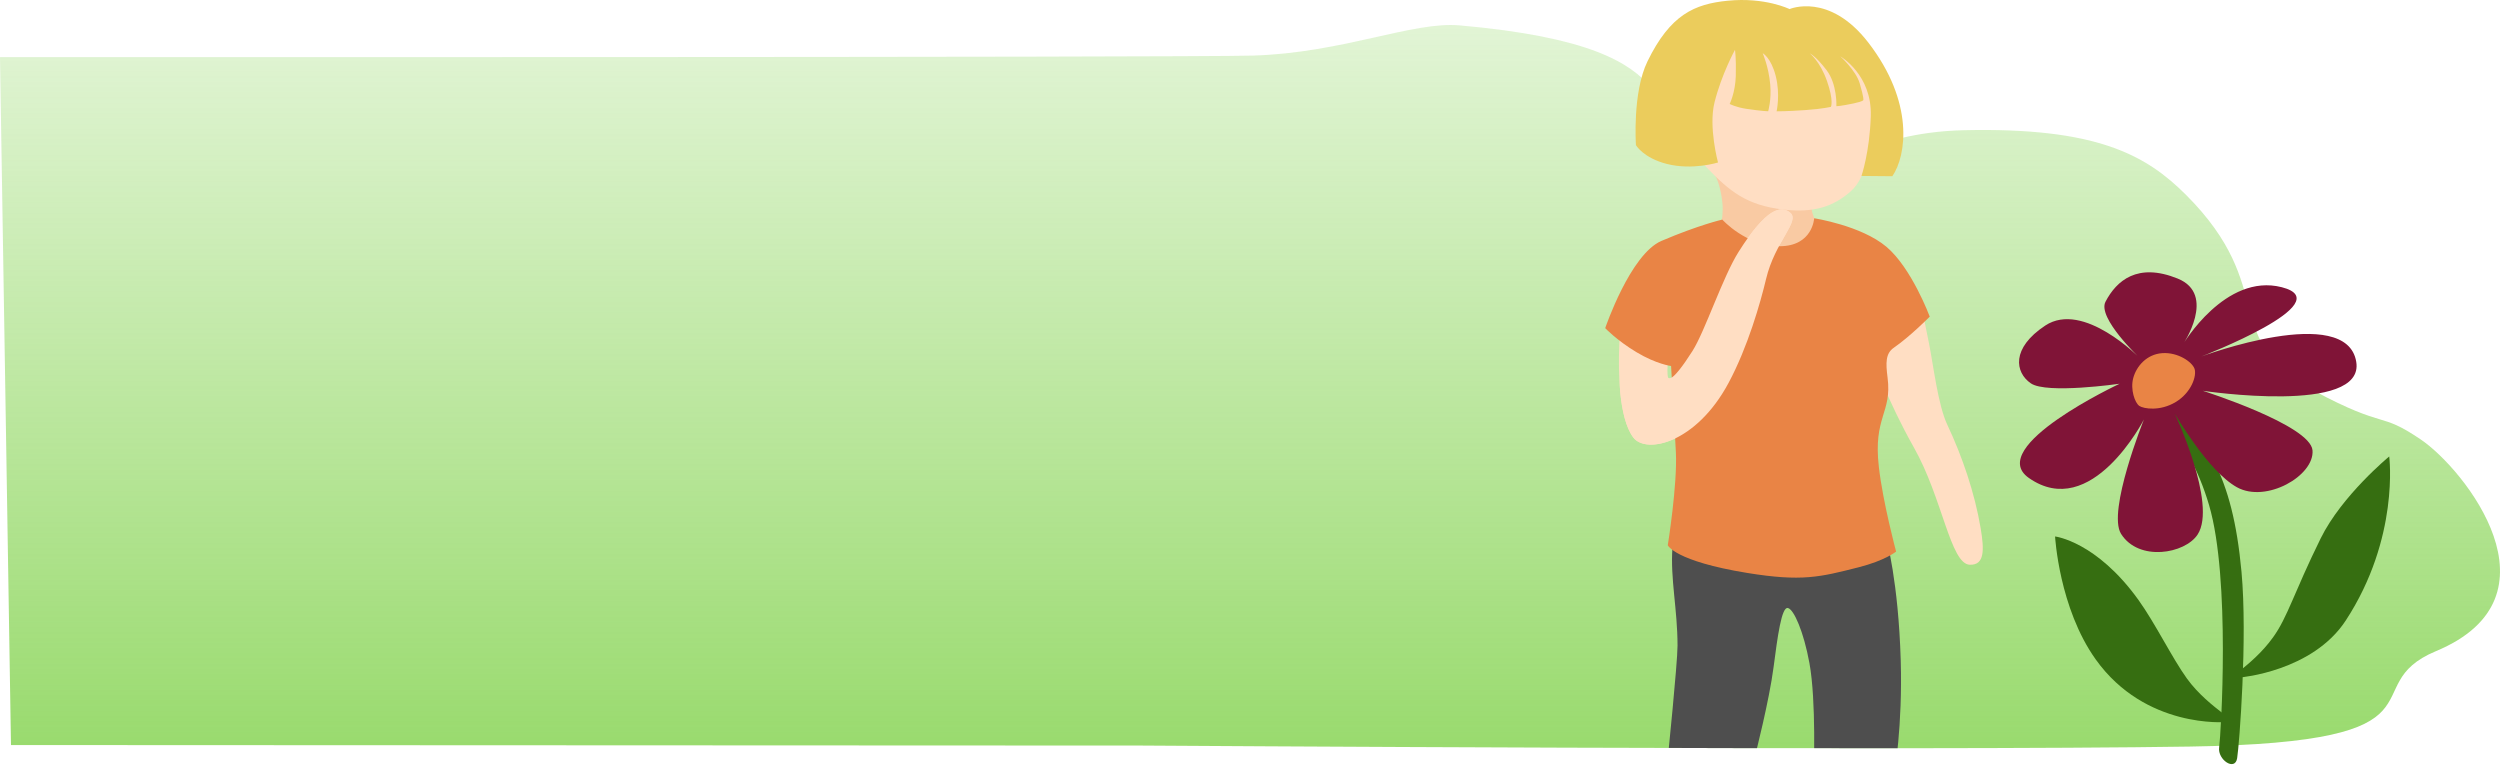
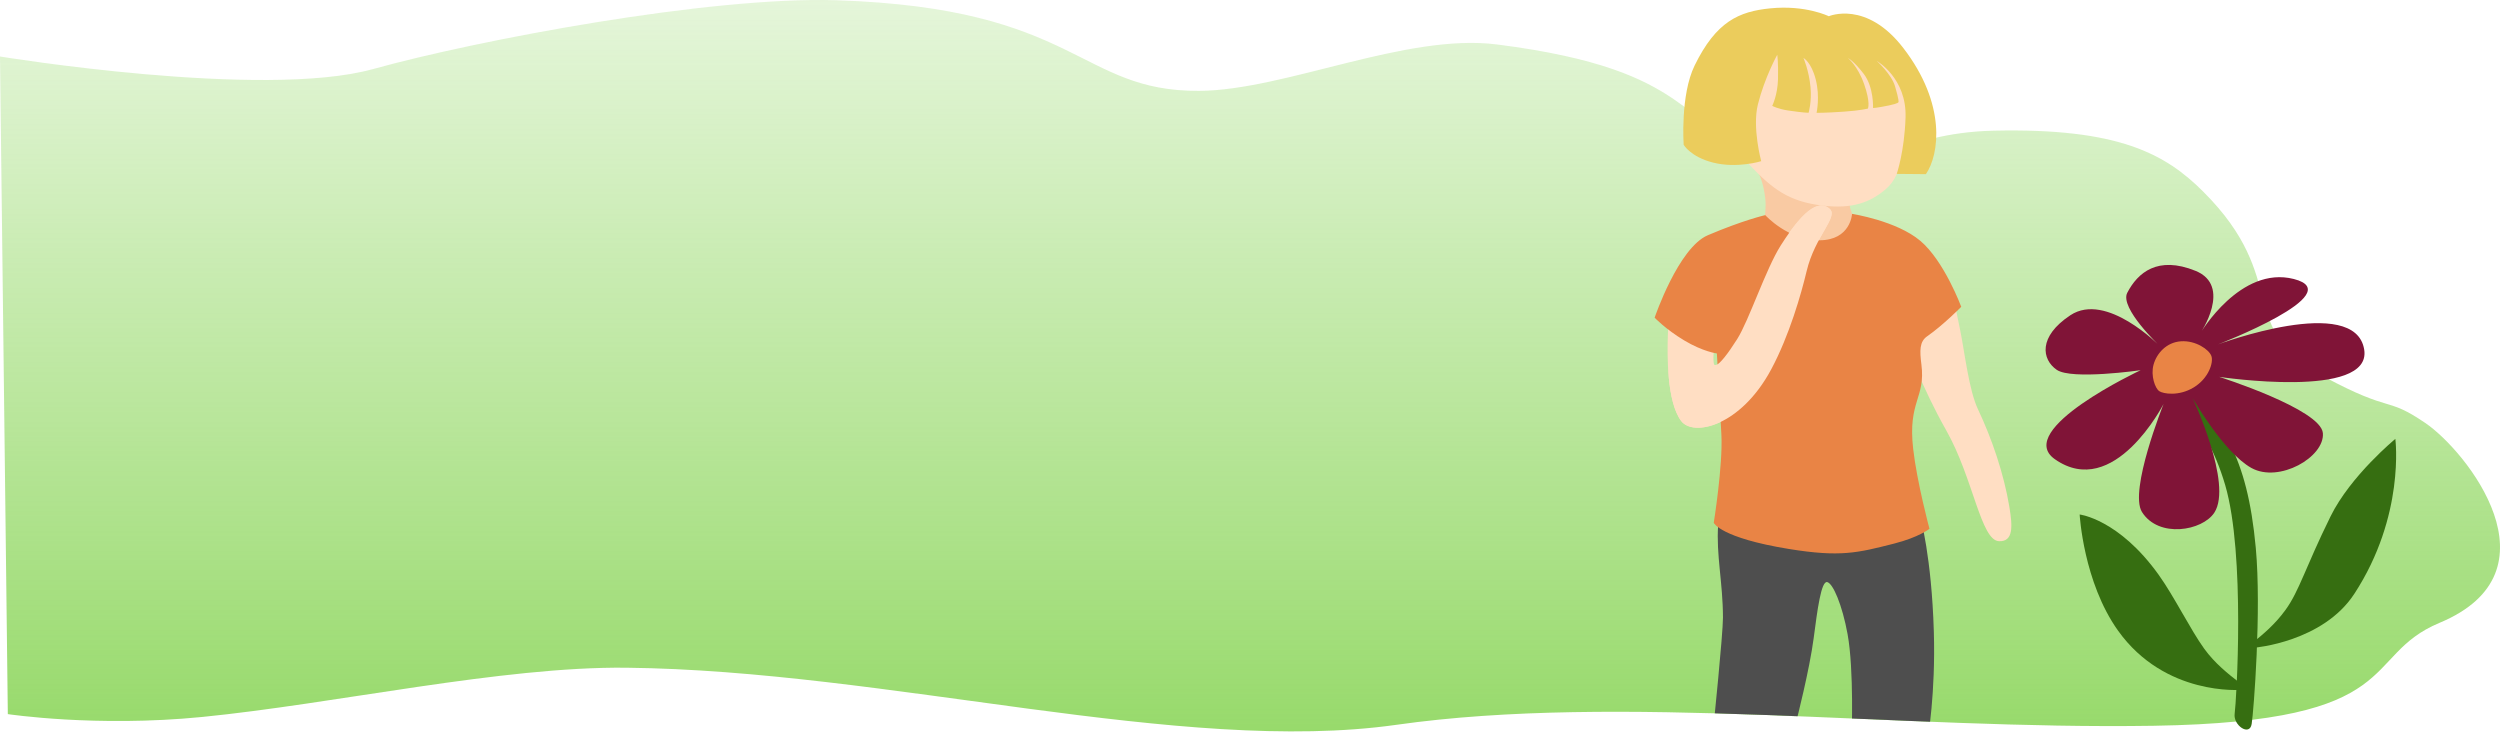
- <svg xmlns="http://www.w3.org/2000/svg" xmlns:xlink="http://www.w3.org/1999/xlink" width="360.666mm" height="110.232mm" viewBox="0 0 360.666 110.232" version="1.1" id="svg1">
+ <svg xmlns="http://www.w3.org/2000/svg" xmlns:xlink="http://www.w3.org/1999/xlink" width="381.752mm" height="111.686mm" viewBox="0 0 381.752 111.686" version="1.1" id="svg1">
  <defs id="defs1">
    <linearGradient id="linearGradient69">
      <stop style="stop-color:#79cf40;stop-opacity:1;" offset="0" id="stop68" />
      <stop style="stop-color:#79cf40;stop-opacity:0;" offset="1" id="stop69" />
    </linearGradient>
    <linearGradient xlink:href="#linearGradient69" id="linearGradient4" x1="96.469" y1="185.921" x2="96.469" y2="-7.016" gradientUnits="userSpaceOnUse" />
-     <clipPath clipPathUnits="userSpaceOnUse" id="clipPath101">
-       <path id="path102" style="display:inline;fill:url(#linearGradient102);stroke:none;stroke-width:0.265;stroke-opacity:1" d="m 230.643,35.152 0.192,99.32 c 0,0 -112.229,0.763 -151.212,0.144 -38.983,-0.618 -23.184,-8.659 -35.447,-13.774 -18.755,-7.822 -4.118,-26.227 2.201,-30.519 6.134,-4.167 4.85,-1.369 15.444,-7.051 13.747,-7.374 4.918,-14.731 18.43,-28.243 5.763,-5.763 12.87,-9.766 32.024,-9.332 14.699,0.333 16.654,6.766 34.558,2.892 14.415,-3.119 0.836,-14.718 38.186,-18.013 6.849,-0.604 16.805,3.958 29.843,4.355 9.425,0.287 15.78,0.22 15.78,0.22 z" />
+     <clipPath clipPathUnits="userSpaceOnUse" id="clipPath24">
+       <path id="path25" style="display:inline;fill:url(#linearGradient25);stroke:none;stroke-width:0.265;stroke-opacity:1" d="m 416.709,34.371 -1.194,100.418 c 0,0 -13.447,2.041 -29.662,0.437 -20.283,-2.007 -45.78,-7.733 -64.83,-7.522 -39.781,0.44 -84.784,13.365 -117.522,8.721 -34.194,-4.85 -76.695,0.763 -115.678,0.144 -38.983,-0.618 -31.385,-10.611 -43.648,-15.726 -18.755,-7.822 -4.118,-26.227 2.201,-30.519 6.134,-4.167 4.85,-1.369 15.444,-7.051 13.747,-7.374 4.918,-14.731 18.43,-28.243 5.763,-5.763 12.87,-9.766 32.024,-9.332 14.699,0.333 16.654,6.766 34.558,2.892 14.415,-3.119 9.975,-12.083 41.31,-16.061 13.879,-1.762 32.419,7.019 45.463,7.089 18.45,0.099 18.374,-12.655 55.384,-13.834 19.44,-0.619 54.892,6.103 70.772,10.509 16.782,4.656 56.946,-1.922 56.946,-1.922 z" />
    </clipPath>
-     <linearGradient xlink:href="#linearGradient69" id="linearGradient102" gradientUnits="userSpaceOnUse" x1="96.469" y1="185.921" x2="96.469" y2="-7.016" gradientTransform="matrix(-1,0,0,1,230.8354,-4.614441)" />
+     <linearGradient xlink:href="#linearGradient69" id="linearGradient25" gradientUnits="userSpaceOnUse" x1="96.469" y1="185.921" x2="96.469" y2="-7.016" gradientTransform="matrix(-1,0,0,1,230.8354,-4.614441)" />
  </defs>
-   <g id="g91" style="display:inline" transform="translate(164.7877,-31.52753)">
+   <g id="g91" style="display:inline" transform="translate(185.8739,-30.35811)">
    <g id="g74" style="display:inline">
-       <path id="path73" style="fill:url(#linearGradient4);stroke:none;stroke-width:0.265;stroke-opacity:1" d="m -164.788,39.767 1.584,99.246 L 2.1370397e-8,139.087 c 0,0 112.229,0.763 151.212,0.144 38.983,-0.618 23.184,-8.659 35.447,-13.774 18.755,-7.822 4.118,-26.227 -2.201,-30.519 -6.134,-4.167 -4.85,-1.369 -15.444,-7.051 -13.747,-7.374 -4.918,-14.731 -18.43,-28.243 -5.763,-5.763 -12.87,-9.766 -32.024,-9.332 -14.699,0.333 -16.654,6.766 -34.558,2.892 -14.415,-3.119 -0.836,-14.718 -38.186,-18.013 -6.849,-0.604 -16.805,3.958 -29.843,4.355 -9.425,0.287 -180.76,0.22 -180.76,0.22 z" />
+       <path id="path24" style="fill:url(#linearGradient4);stroke:none;stroke-width:0.265;stroke-opacity:1" d="m -185.874,38.986 1.194,100.418 c 0,0 13.447,2.041 29.662,0.437 20.283,-2.007 45.78,-7.733 64.83,-7.522 39.781,0.44 84.784,13.365 117.522,8.721 34.194,-4.85 76.695,0.763 115.678,0.144 38.983,-0.618 31.385,-10.611 43.648,-15.726 18.755,-7.822 4.118,-26.227 -2.201,-30.519 -6.134,-4.167 -4.85,-1.369 -15.444,-7.051 -13.747,-7.374 -4.918,-14.731 -18.43,-28.243 -5.763,-5.763 -12.87,-9.766 -32.024,-9.332 -14.699,0.333 -16.654,6.766 -34.558,2.892 -14.415,-3.119 -9.975,-12.083 -41.31,-16.061 -13.879,-1.762 -32.419,7.019 -45.463,7.089 -18.45,0.099 -18.374,-12.655 -55.384,-13.834 -19.44,-0.619 -54.892,6.103 -70.772,10.509 -16.782,4.656 -56.946,-1.922 -56.946,-1.922 z" />
    </g>
    <g id="g99" style="display:inline" transform="matrix(-2.594503,0,0,2.784061,392.0811,-124.7578)">
      <path style="display:inline;fill:#366e11;fill-opacity:1;stroke-width:0.255" d="m 95.56,76.701 c 0,0 -2.538,1.717 -3.764,5.621 -1.195,3.805 -0.656,11.904 -0.557,12.54 0.099,0.636 -0.883,1.26 -1.001,0.562 -0.118,-0.698 -0.582,-6.225 -0.242,-9.657 0.51,-5.15 1.987,-6.847 4.729,-9.854 z" id="path97" />
      <path style="fill:#801437;fill-opacity:1;stroke-width:0.282" d="m 95.423,77.874 c 0,0 2.054,4.77 1.27,5.926 -0.985,1.454 -3.555,1.034 -4.256,0.035 -1.105,-1.574 1.277,-6.281 1.277,-6.281 0,0 -1.834,2.987 -3.461,3.829 -1.627,0.842 -4.317,-0.596 -4.206,-1.909 0.111,-1.313 6.101,-3.088 6.101,-3.088 0,0 -9.01,1.265 -8.533,-1.496 0.534,-3.087 8.611,-0.282 8.611,-0.282 0,0 -7.796,-2.799 -4.467,-3.59 3.144,-0.747 5.497,2.97 5.497,2.97 0,0 -1.897,-2.593 0.29,-3.418 2.231,-0.842 3.401,0.105 4.014,1.204 0.465,0.834 -1.903,2.913 -1.903,2.913 0,0 3.129,-2.988 5.25,-1.682 1.909,1.175 1.684,2.43 0.803,2.995 -0.88,0.565 -4.936,0.021 -4.936,0.021 0,0 7.506,3.272 5.049,4.88 -3.484,2.28 -6.4,-3.028 -6.4,-3.028 z" id="path98" />
      <path style="fill:#366e11;fill-opacity:1;stroke-width:0.255" d="m 90.861,93.551 c 0,0 4.475,0.364 7.241,-3.244 2.043,-2.666 2.26,-6.372 2.26,-6.372 0,0 -2.291,0.247 -4.64,3.294 -0.925,1.2 -1.872,3.01 -2.688,4.064 -1.26,1.628 -3.327,2.423 -2.172,2.257 z" id="path99" />
      <path style="opacity:1;fill:#e98445;fill-opacity:1;stroke-width:0.098" d="m 95.68,77.169 c -0.236,0.147 -1.148,0.295 -2.028,-0.202 -0.88,-0.497 -1.18,-1.368 -1.043,-1.725 0.137,-0.356 0.925,-0.862 1.791,-0.807 0.866,0.055 1.437,0.677 1.614,1.284 0.178,0.607 -0.098,1.303 -0.335,1.449 z" id="path100" />
      <path style="fill:#366e11;fill-opacity:1;stroke-width:0.255" d="m 90.061,91.239 c 0,0 -4.01,-0.309 -5.862,-2.95 -3.004,-4.283 -2.417,-8.5 -2.417,-8.5 0,0 2.634,2.017 3.813,4.248 1.499,2.836 1.832,4.074 2.649,5.128 1.26,1.628 2.973,2.239 1.818,2.074 z" id="path103" />
    </g>
    <g id="g89" style="display:inline" transform="matrix(-1,0,0,1,230.8354,4.614441)">
      <path style="fill:#f9caa3;fill-opacity:1;stroke:none;stroke-width:0.265;stroke-opacity:1" d="m 133.625,53.188 c -1.503,1.718 2.172,1.5 -0.047,5.887 -1.37,2.708 2.854,7.013 3.229,7.076 0.376,0.063 8.887,-2.065 8.887,-2.065 l 2.166,-2.163 c 0,0 -0.963,-3.413 -0.727,-5.695 0.419,-4.058 1.898,-5.314 1.898,-5.314 0,0 -12.781,-0.726 -15.406,2.274 z" id="path82" />
      <path style="fill:#ffdec3;fill-opacity:1;stroke:none;stroke-width:0.265;stroke-opacity:1" d="m 152.883,74.091 c 0,0 2.111,0.66 2.203,6.747 0.008,0.541 -0.143,0.741 -0.422,0.654 -0.595,-0.186 -1.77,-1.678 -3.215,-3.955 -1.792,-2.823 -4.375,-10.7 -6.649,-14.296 -3.983,-6.299 -6.12,-6.788 -7.469,-5.626 -1.421,1.224 2.221,4.134 3.509,9.551 0.815,3.428 2.627,9.79 5.403,14.975 4.683,8.745 11.92,10.313 13.748,7.886 1.089,-1.445 1.636,-3.936 1.887,-6.554 0.462,-4.802 -0.069,-10.034 -0.069,-10.034 z" id="path83" />
      <path style="fill:#ffdec3;fill-opacity:1;stroke:none;stroke-width:0.265;stroke-opacity:1" d="m 118.076,72.764 c 0,0 0.022,-0.048 -0.727,3.61 -0.646,3.151 -1.289,8.926 -2.673,11.854 -2.155,4.56 -3.944,9.829 -4.791,14.866 -0.533,3.172 -0.586,5.357 1.561,5.292 2.797,-0.084 3.938,-9.619 8.055,-16.895 3.85,-6.804 6.175,-13.376 6.175,-13.376 z" id="path84" />
-       <path style="display:inline;fill:#4e4e4e;fill-opacity:1;stroke:none;stroke-width:0.265;stroke-opacity:1" d="m 123.473,104.711 c 0,0 -1.72,6.005 -2.062,17.488 -0.283,9.503 0.927,16.307 0.927,16.307 l 11.633,-0.163 c 0,0 -0.396,-10.259 0.613,-15.773 0.823,-4.497 2.235,-7.755 3.114,-7.944 0.906,-0.195 1.489,4.151 2.058,8.537 0.63,4.857 2.64,12.67 2.64,12.67 l 12.659,0.788 c 0,0 -1.448,-14.047 -1.444,-16.574 0.009,-5.314 1.057,-9.612 0.735,-14.112 -0.18,-2.52 -2.815,-5.936 -2.815,-5.936 z" id="path85" clip-path="url(#clipPath101)" />
+       <path style="display:inline;fill:#4e4e4e;fill-opacity:1;stroke:none;stroke-width:0.265;stroke-opacity:1" d="m 123.473,104.711 c 0,0 -1.72,6.005 -2.062,17.488 -0.283,9.503 0.927,16.307 0.927,16.307 l 11.633,-0.163 c 0,0 -0.396,-10.259 0.613,-15.773 0.823,-4.497 2.235,-7.755 3.114,-7.944 0.906,-0.195 1.489,4.151 2.058,8.537 0.63,4.857 2.64,12.67 2.64,12.67 l 12.659,0.788 c 0,0 -1.448,-14.047 -1.444,-16.574 0.009,-5.314 1.057,-9.612 0.735,-14.112 -0.18,-2.52 -2.815,-5.936 -2.815,-5.936 z" id="path85" clip-path="url(#clipPath24)" />
      <path style="display:inline;opacity:1;fill:#e98445;fill-opacity:1;stroke:none;stroke-width:0.265;stroke-opacity:1" d="m 133.9,58.401 c 0,0 0.192,4.034 4.995,4.034 4.803,0 8.261,-3.842 8.261,-3.842 0,0 3.344,0.759 8.765,3.07 4.507,1.921 8.124,12.588 8.124,12.588 0,0 -1.64,1.748 -4.521,3.477 -2.882,1.729 -4.982,1.987 -4.982,1.987 0,0 -0.492,8.376 -0.693,12.465 -0.23,4.674 1.169,13.395 1.169,13.395 0,0 -0.979,2.288 -11.465,3.995 -7.873,1.282 -10.483,0.602 -16.069,-0.818 -3.834,-0.975 -5.405,-2.265 -5.405,-2.265 0,0 1.904,-7.081 2.489,-12.208 0.835,-7.309 -1.922,-7.723 -1.257,-12.9 0.268,-2.089 0.301,-3.467 -0.886,-4.288 -2.401,-1.66 -5.199,-4.497 -5.199,-4.497 0,0 2.601,-7.005 6.251,-10.078 3.65,-3.074 10.422,-4.114 10.422,-4.114 z" id="path86" />
      <path style="fill:#ffdec3;fill-opacity:1;stroke:none;stroke-width:0.265;stroke-opacity:1" d="m 125.412,43.408 c 0.688,4.757 0.642,8.899 3.301,11.186 2.397,2.061 5.121,3.075 9.62,2.552 5.327,-0.62 7.77,-2.626 11.138,-6.137 3.593,-3.746 7.512,-13.452 5.217,-16.348 -2.296,-2.895 -6.74,-5.783 -14.33,-4.57 -7.59,1.213 -14.536,4.847 -15.389,6.569 -0.853,1.721 0.443,6.747 0.443,6.747 z" id="path88" />
      <path style="fill:#ebcc5c;fill-opacity:1;stroke:none;stroke-width:0.265;stroke-opacity:1" d="m 146.391,27.018 c 4.779,0.481 8.259,1.996 11.551,8.737 2.205,4.516 1.669,12.099 1.669,12.099 0,0 -1.055,1.838 -4.451,2.708 -3.719,0.952 -7.389,-0.208 -7.389,-0.208 0,0 1.394,-5.133 0.504,-8.678 -1.03,-4.101 -2.952,-7.57 -2.952,-7.57 0,0 -0.182,1.106 -0.117,3.714 0.061,2.45 0.883,4.09 0.883,4.09 0,0 -0.892,0.48 -2.413,0.705 -2.395,0.354 -3.141,0.349 -3.141,0.349 0,0 -0.498,-1.667 -0.296,-3.877 0.236,-2.583 1.086,-4.499 1.086,-4.499 0,0 -1.203,0.63 -1.881,3.296 -0.678,2.666 -0.126,5.088 -0.126,5.088 0,0 -1.305,0.021 -4.214,-0.182 -2.491,-0.173 -3.626,-0.467 -3.626,-0.467 0,0 -0.434,-0.855 0.576,-3.73 0.994,-2.831 2.475,-3.98 2.475,-3.98 0,0 -0.836,0.356 -2.409,2.406 -1.573,2.051 -1.426,5.218 -1.426,5.218 0,0 -0.491,0.011 -2.454,-0.398 -1.528,-0.319 -1.433,-0.512 -1.433,-0.512 0,0 -0.131,-0.17 0.53,-2.413 0.54,-1.833 2.796,-3.872 2.796,-3.872 0,0 -4.598,2.625 -4.403,8.634 0.169,5.214 1.345,8.621 1.345,8.621 l -4.453,0.04 c -2.051,-2.995 -3.165,-10.672 3.448,-19.259 5.655,-7.343 11.382,-4.855 11.382,-4.855 0,0 3.523,-1.749 8.94,-1.204 z" id="path89" />
      <path style="fill:#ffdec3;fill-opacity:1;stroke:none;stroke-width:0.265;stroke-opacity:1" d="m 156.856,80.195 c 0,0 -1.717,-1.471 -1.77,0.644 -0.013,0.541 -0.143,0.741 -0.422,0.654 -0.595,-0.186 -1.77,-1.678 -3.215,-3.955 -1.792,-2.823 -4.375,-10.7 -6.649,-14.296 -3.983,-6.299 -6.12,-6.788 -7.469,-5.626 -1.421,1.224 2.221,4.134 3.509,9.551 0.815,3.428 2.627,9.79 5.403,14.975 4.683,8.745 11.92,10.313 13.748,7.886 1.089,-1.445 1.636,-3.936 1.887,-6.554 0.462,-4.802 -2.055,-2.811 -2.055,-2.811 z" id="path91" />
    </g>
  </g>
</svg>
